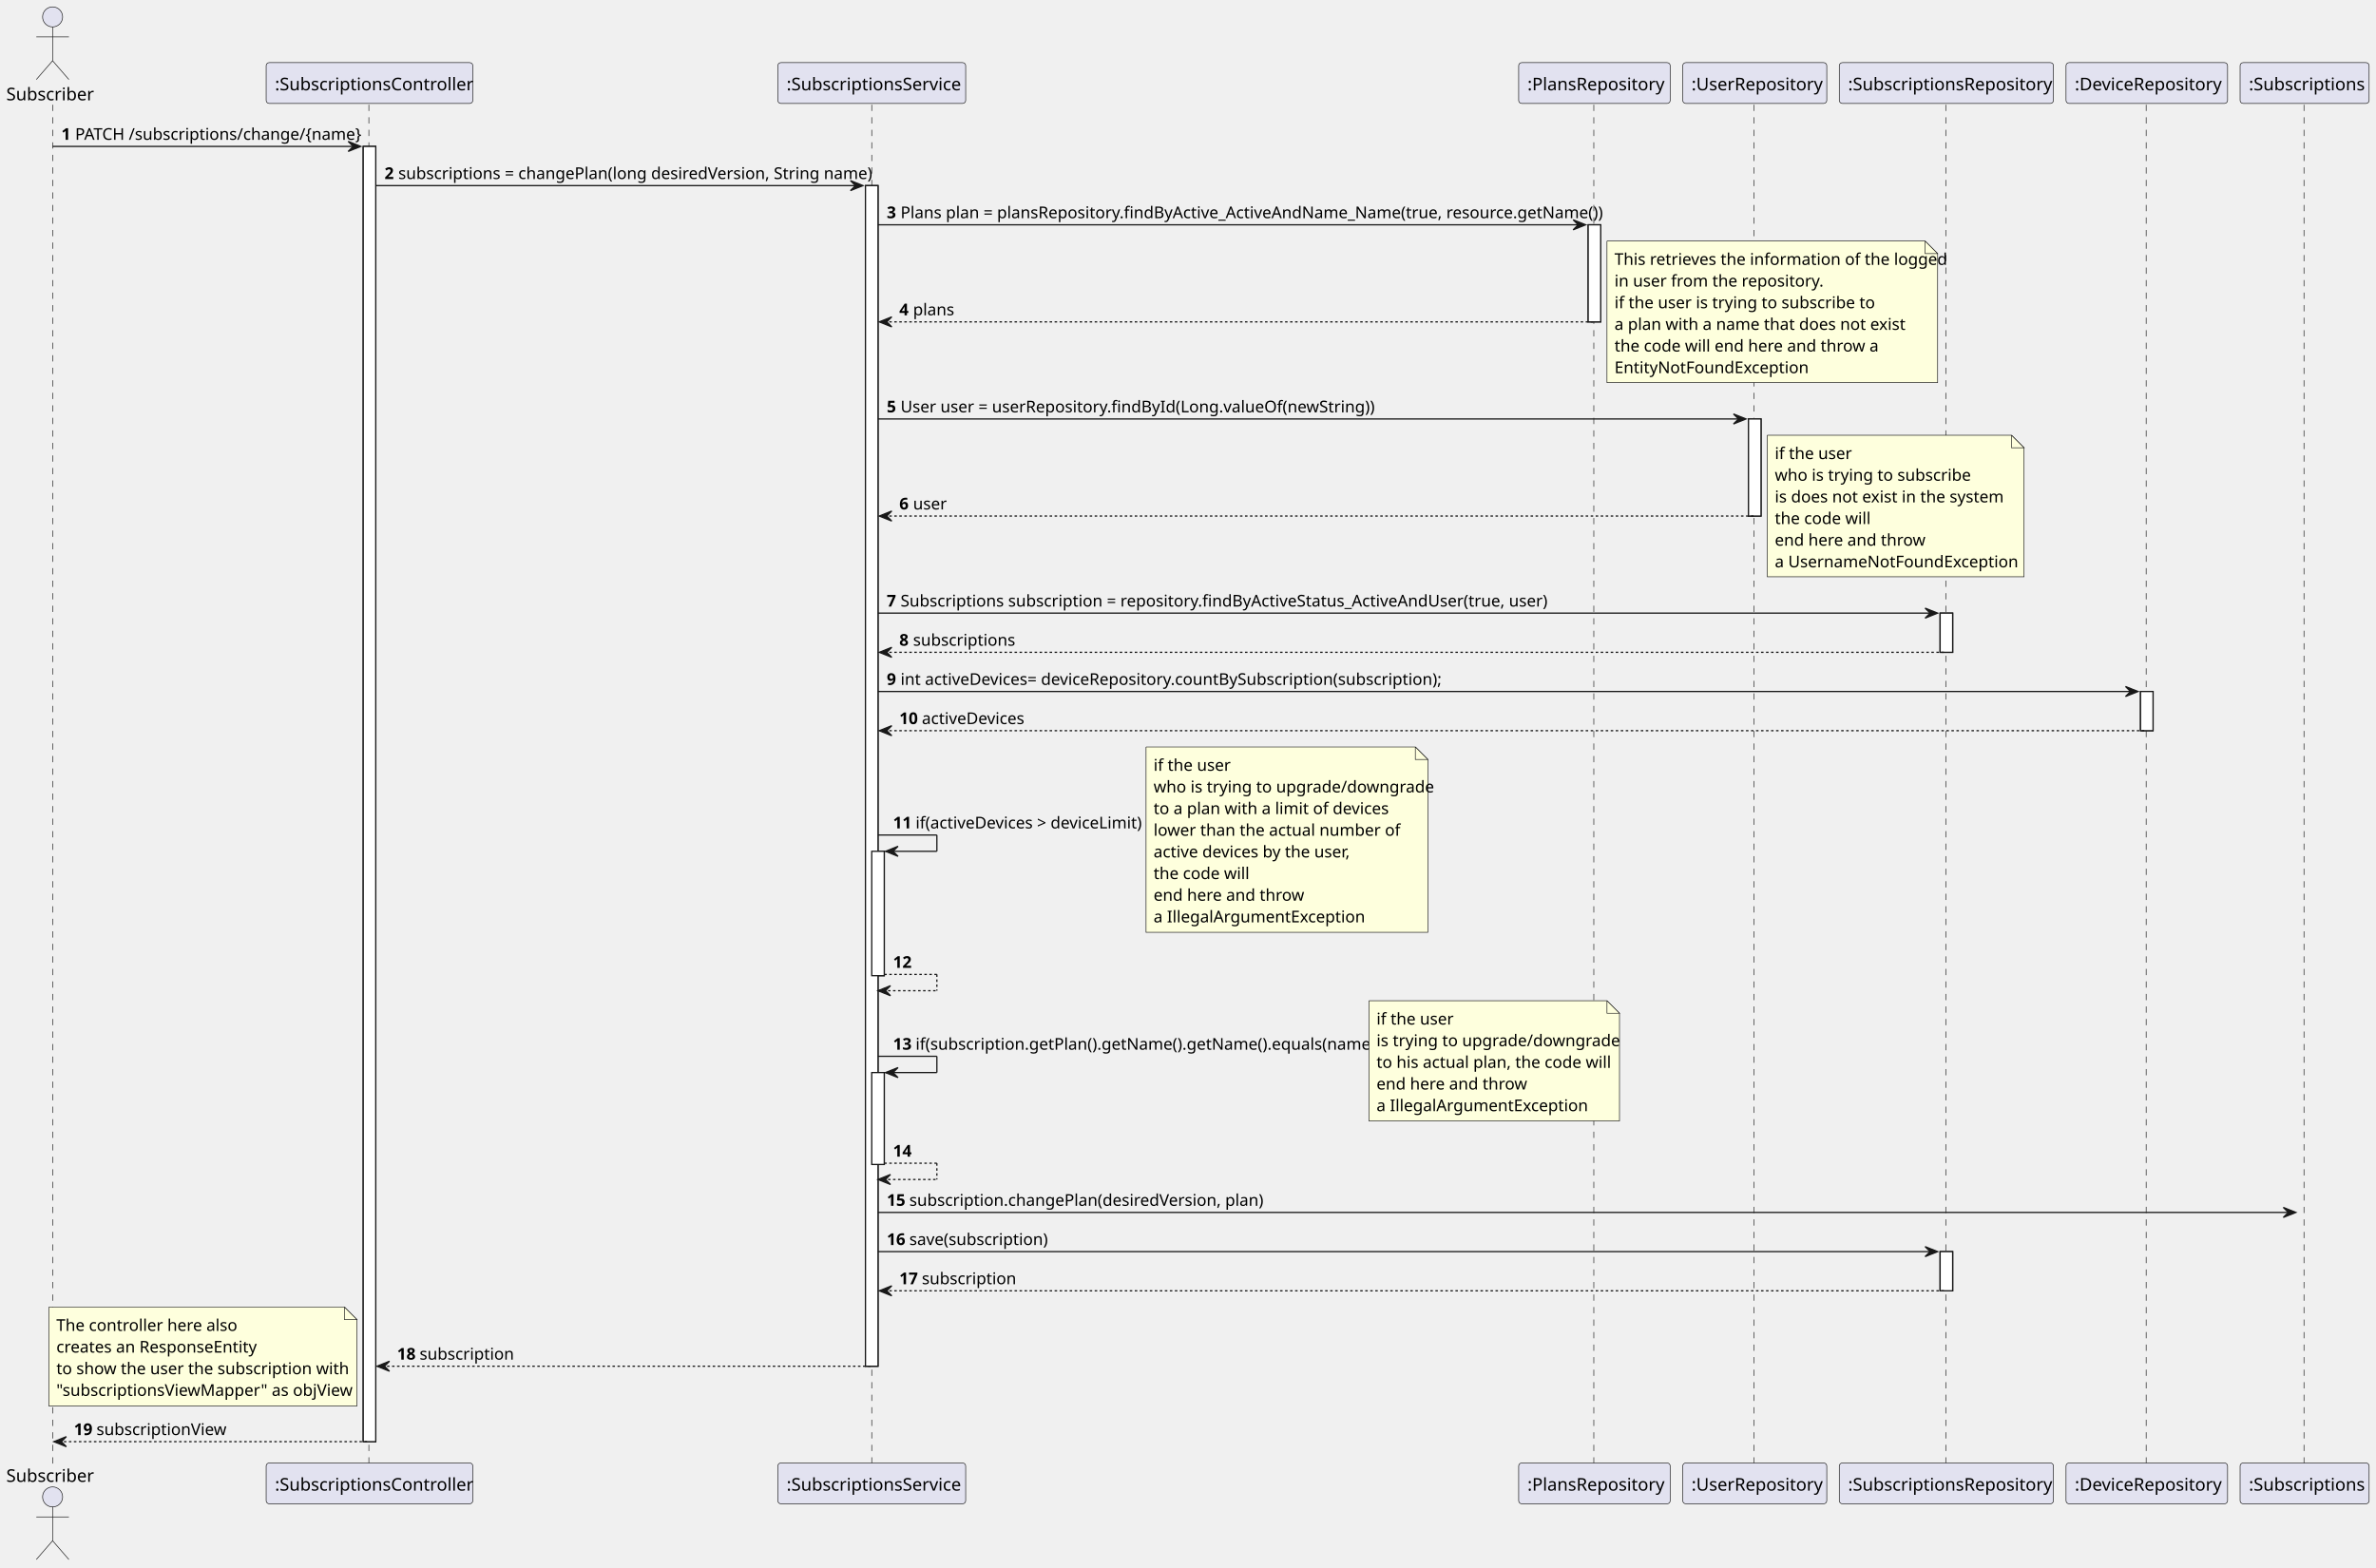
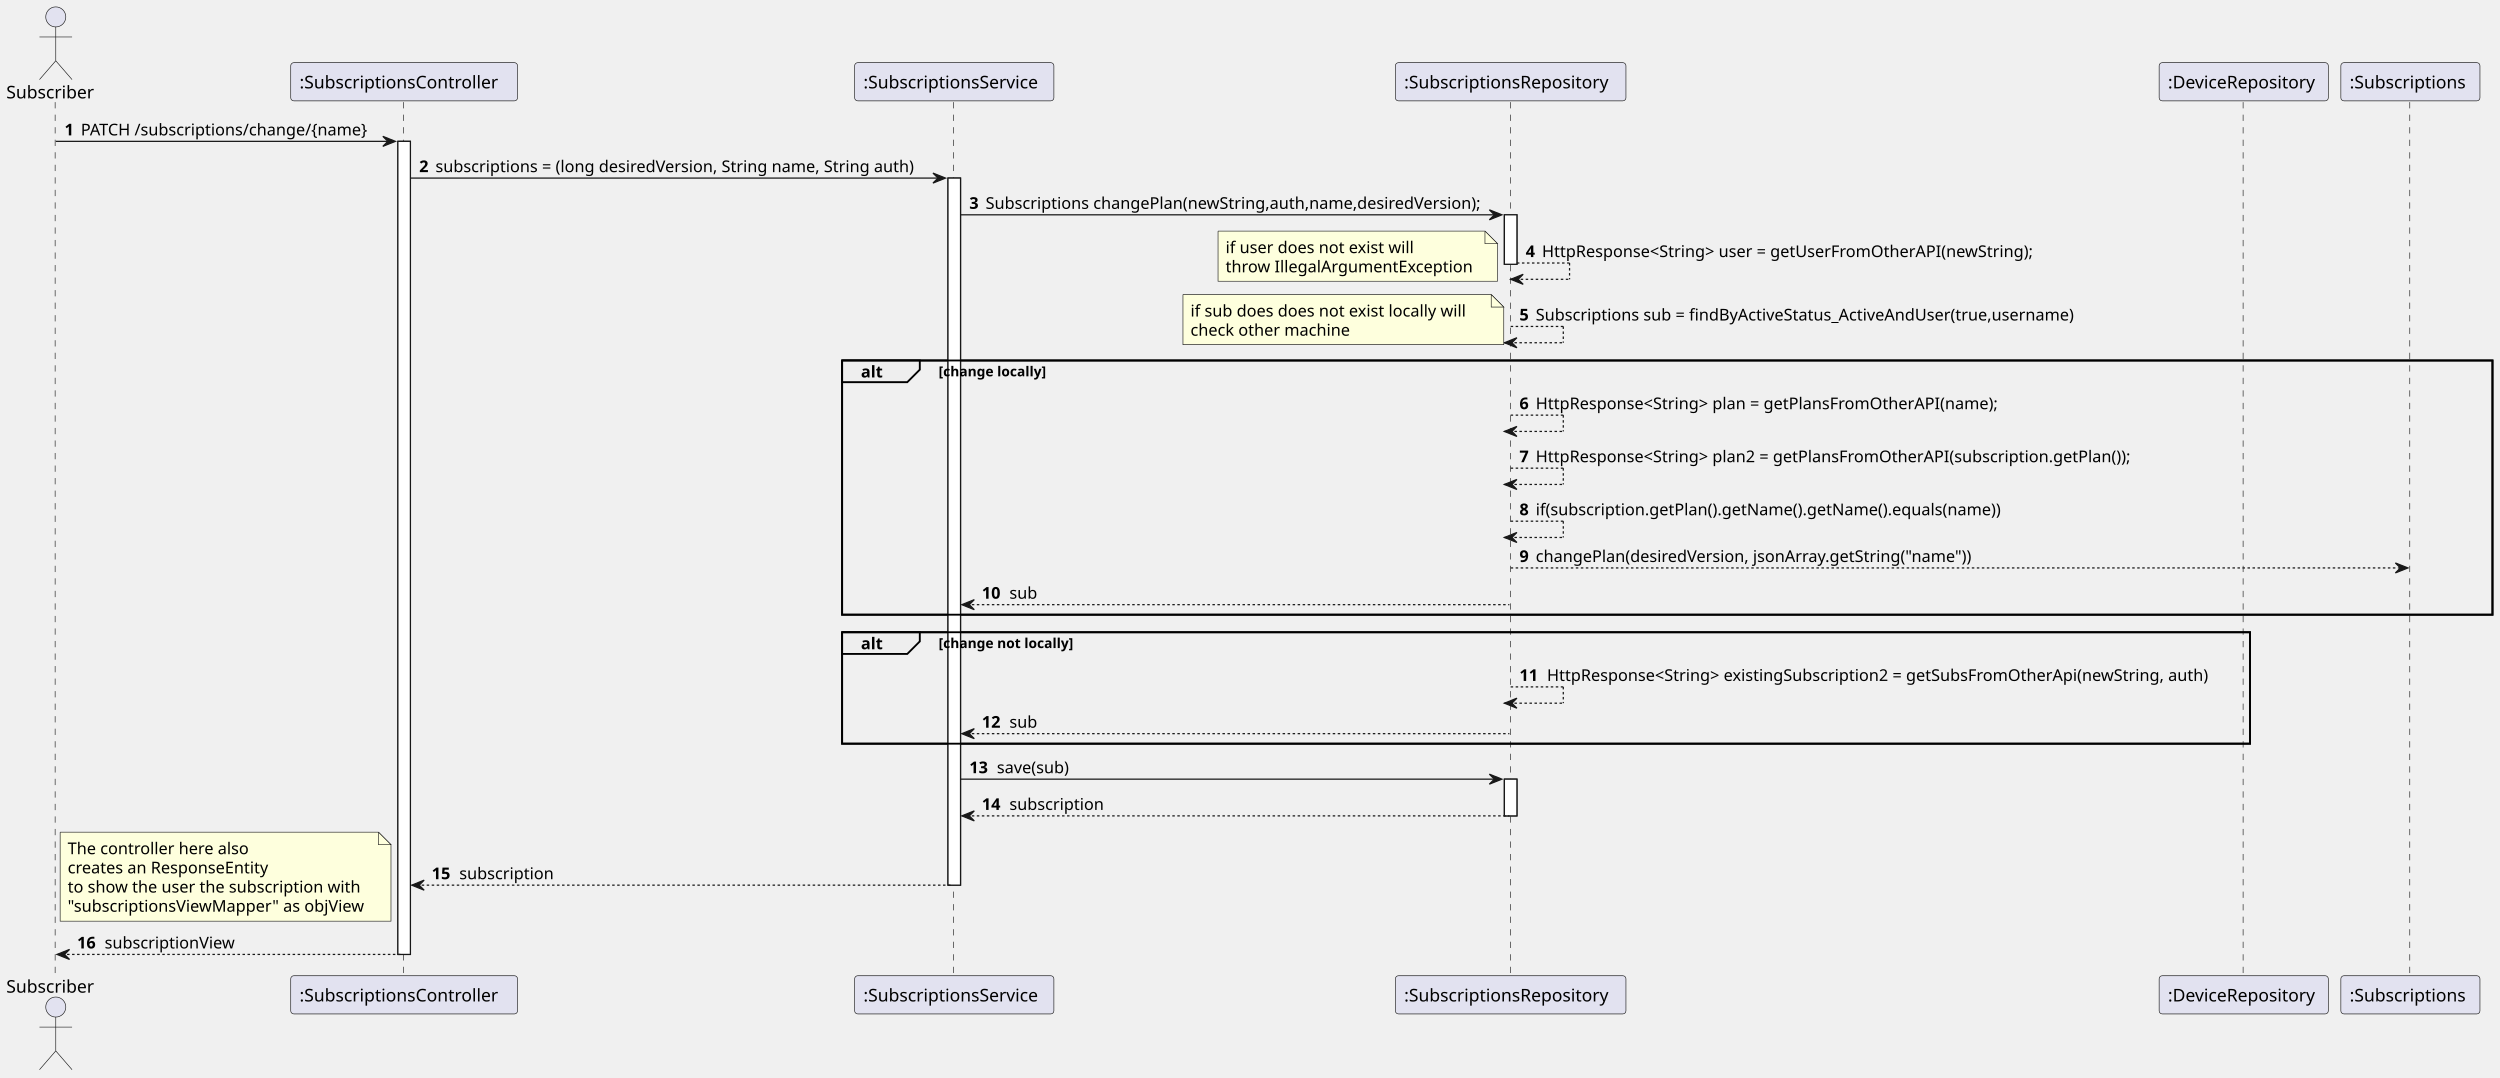
- <svg xmlns="http://www.w3.org/2000/svg" contentStyleType="text/css" height="1252px" preserveAspectRatio="none" style="width:1897px;height:1252px;background:#FFFFFF;" version="1.1" viewBox="0 0 1897 1252" width="1897px" zoomAndPan="magnify">
+ <svg xmlns="http://www.w3.org/2000/svg" contentStyleType="text/css" height="860px" preserveAspectRatio="none" style="width:1995px;height:860px;background:#FFFFFF;" version="1.1" viewBox="0 0 1995 860" width="1995px" zoomAndPan="magnify">
  <defs />
  <g>
-     <rect fill="#FFFFFF" height="1034.223" style="stroke:#181818;stroke-width:1.0;" width="10" x="290" y="116.912" />
-     <rect fill="#FFFFFF" height="942.704" style="stroke:#181818;stroke-width:1.0;" width="10" x="691" y="148.203" />
-     <rect fill="#FFFFFF" height="99.31" style="stroke:#181818;stroke-width:1.0;" width="10" x="696" y="679.751" />
-     <rect fill="#FFFFFF" height="73.373" style="stroke:#181818;stroke-width:1.0;" width="10" x="696" y="856.434" />
-     <rect fill="#FFFFFF" height="77.519" style="stroke:#181818;stroke-width:1.0;" width="10" x="1268" y="179.494" />
-     <rect fill="#FFFFFF" height="77.519" style="stroke:#181818;stroke-width:1.0;" width="10" x="1396" y="334.531" />
-     <rect fill="#FFFFFF" height="31.291" style="stroke:#181818;stroke-width:1.0;" width="10" x="1549" y="489.568" />
-     <rect fill="#FFFFFF" height="31.291" style="stroke:#181818;stroke-width:1.0;" width="10" x="1549" y="999.389" />
-     <rect fill="#FFFFFF" height="31.291" style="stroke:#181818;stroke-width:1.0;" width="10" x="1709" y="552.15" />
-     <line style="stroke:#181818;stroke-width:0.5;stroke-dasharray:5.0,5.0;" x1="42" x2="42" y1="83.621" y2="1169.135" />
-     <line style="stroke:#181818;stroke-width:0.5;stroke-dasharray:5.0,5.0;" x1="294.5" x2="294.5" y1="83.621" y2="1169.135" />
-     <line style="stroke:#181818;stroke-width:0.5;stroke-dasharray:5.0,5.0;" x1="696" x2="696" y1="83.621" y2="1169.135" />
-     <line style="stroke:#181818;stroke-width:0.5;stroke-dasharray:5.0,5.0;" x1="1272.5" x2="1272.5" y1="83.621" y2="1169.135" />
-     <line style="stroke:#181818;stroke-width:0.5;stroke-dasharray:5.0,5.0;" x1="1400.5" x2="1400.5" y1="83.621" y2="1169.135" />
-     <line style="stroke:#181818;stroke-width:0.5;stroke-dasharray:5.0,5.0;" x1="1553.5" x2="1553.5" y1="83.621" y2="1169.135" />
-     <line style="stroke:#181818;stroke-width:0.5;stroke-dasharray:5.0,5.0;" x1="1713.5" x2="1713.5" y1="83.621" y2="1169.135" />
-     <line style="stroke:#181818;stroke-width:0.5;stroke-dasharray:5.0,5.0;" x1="1839.5" x2="1839.5" y1="83.621" y2="1169.135" />
-     <text fill="#000000" font-family="sans-serif" font-size="14" lengthAdjust="spacing" textLength="68" x="5" y="80.107">Subscriber</text>
-     <ellipse cx="42" cy="13.5" fill="#E2E2F0" rx="8" ry="8" style="stroke:#181818;stroke-width:0.5;" />
-     <path d="M42,21.5 L42,48.5 M29,29.5 L55,29.5 M42,48.5 L29,63.5 M42,48.5 L55,63.5 " fill="none" style="stroke:#181818;stroke-width:0.5;" />
-     <text fill="#000000" font-family="sans-serif" font-size="14" lengthAdjust="spacing" textLength="68" x="5" y="1183.242">Subscriber</text>
-     <ellipse cx="42" cy="1195.256" fill="#E2E2F0" rx="8" ry="8" style="stroke:#181818;stroke-width:0.5;" />
-     <path d="M42,1203.256 L42,1230.256 M29,1211.256 L55,1211.256 M42,1230.256 L29,1245.256 M42,1230.256 L55,1245.256 " fill="none" style="stroke:#181818;stroke-width:0.5;" />
-     <rect fill="#E2E2F0" height="32.621" rx="2.5" ry="2.5" style="stroke:#181818;stroke-width:0.5;" width="165" x="212.5" y="50" />
-     <text fill="#000000" font-family="sans-serif" font-size="14" lengthAdjust="spacing" textLength="151" x="219.5" y="72.107">:SubscriptionsController</text>
-     <rect fill="#E2E2F0" height="32.621" rx="2.5" ry="2.5" style="stroke:#181818;stroke-width:0.5;" width="165" x="212.5" y="1168.135" />
-     <text fill="#000000" font-family="sans-serif" font-size="14" lengthAdjust="spacing" textLength="151" x="219.5" y="1190.242">:SubscriptionsController</text>
-     <rect fill="#E2E2F0" height="32.621" rx="2.5" ry="2.5" style="stroke:#181818;stroke-width:0.5;" width="150" x="621" y="50" />
-     <text fill="#000000" font-family="sans-serif" font-size="14" lengthAdjust="spacing" textLength="136" x="628" y="72.107">:SubscriptionsService</text>
-     <rect fill="#E2E2F0" height="32.621" rx="2.5" ry="2.5" style="stroke:#181818;stroke-width:0.5;" width="150" x="621" y="1168.135" />
-     <text fill="#000000" font-family="sans-serif" font-size="14" lengthAdjust="spacing" textLength="136" x="628" y="1190.242">:SubscriptionsService</text>
-     <rect fill="#E2E2F0" height="32.621" rx="2.5" ry="2.5" style="stroke:#181818;stroke-width:0.5;" width="121" x="1212.5" y="50" />
-     <text fill="#000000" font-family="sans-serif" font-size="14" lengthAdjust="spacing" textLength="107" x="1219.5" y="72.107">:PlansRepository</text>
-     <rect fill="#E2E2F0" height="32.621" rx="2.5" ry="2.5" style="stroke:#181818;stroke-width:0.5;" width="121" x="1212.5" y="1168.135" />
-     <text fill="#000000" font-family="sans-serif" font-size="14" lengthAdjust="spacing" textLength="107" x="1219.5" y="1190.242">:PlansRepository</text>
-     <rect fill="#E2E2F0" height="32.621" rx="2.5" ry="2.5" style="stroke:#181818;stroke-width:0.5;" width="115" x="1343.5" y="50" />
-     <text fill="#000000" font-family="sans-serif" font-size="14" lengthAdjust="spacing" textLength="101" x="1350.5" y="72.107">:UserRepository</text>
-     <rect fill="#E2E2F0" height="32.621" rx="2.5" ry="2.5" style="stroke:#181818;stroke-width:0.5;" width="115" x="1343.5" y="1168.135" />
-     <text fill="#000000" font-family="sans-serif" font-size="14" lengthAdjust="spacing" textLength="101" x="1350.5" y="1190.242">:UserRepository</text>
-     <rect fill="#E2E2F0" height="32.621" rx="2.5" ry="2.5" style="stroke:#181818;stroke-width:0.5;" width="171" x="1468.5" y="50" />
-     <text fill="#000000" font-family="sans-serif" font-size="14" lengthAdjust="spacing" textLength="157" x="1475.5" y="72.107">:SubscriptionsRepository</text>
-     <rect fill="#E2E2F0" height="32.621" rx="2.5" ry="2.5" style="stroke:#181818;stroke-width:0.5;" width="171" x="1468.5" y="1168.135" />
-     <text fill="#000000" font-family="sans-serif" font-size="14" lengthAdjust="spacing" textLength="157" x="1475.5" y="1190.242">:SubscriptionsRepository</text>
-     <rect fill="#E2E2F0" height="32.621" rx="2.5" ry="2.5" style="stroke:#181818;stroke-width:0.5;" width="129" x="1649.5" y="50" />
-     <text fill="#000000" font-family="sans-serif" font-size="14" lengthAdjust="spacing" textLength="115" x="1656.5" y="72.107">:DeviceRepository</text>
-     <rect fill="#E2E2F0" height="32.621" rx="2.5" ry="2.5" style="stroke:#181818;stroke-width:0.5;" width="129" x="1649.5" y="1168.135" />
-     <text fill="#000000" font-family="sans-serif" font-size="14" lengthAdjust="spacing" textLength="115" x="1656.5" y="1190.242">:DeviceRepository</text>
-     <rect fill="#E2E2F0" height="32.621" rx="2.5" ry="2.5" style="stroke:#181818;stroke-width:0.5;" width="103" x="1788.5" y="50" />
-     <text fill="#000000" font-family="sans-serif" font-size="14" lengthAdjust="spacing" textLength="89" x="1795.5" y="72.107">:Subscriptions</text>
-     <rect fill="#E2E2F0" height="32.621" rx="2.5" ry="2.5" style="stroke:#181818;stroke-width:0.5;" width="103" x="1788.5" y="1168.135" />
-     <text fill="#000000" font-family="sans-serif" font-size="14" lengthAdjust="spacing" textLength="89" x="1795.5" y="1190.242">:Subscriptions</text>
-     <rect fill="#FFFFFF" height="1034.223" style="stroke:#181818;stroke-width:1.0;" width="10" x="290" y="116.912" />
-     <rect fill="#FFFFFF" height="942.704" style="stroke:#181818;stroke-width:1.0;" width="10" x="691" y="148.203" />
-     <rect fill="#FFFFFF" height="99.31" style="stroke:#181818;stroke-width:1.0;" width="10" x="696" y="679.751" />
-     <rect fill="#FFFFFF" height="73.373" style="stroke:#181818;stroke-width:1.0;" width="10" x="696" y="856.434" />
-     <rect fill="#FFFFFF" height="77.519" style="stroke:#181818;stroke-width:1.0;" width="10" x="1268" y="179.494" />
-     <rect fill="#FFFFFF" height="77.519" style="stroke:#181818;stroke-width:1.0;" width="10" x="1396" y="334.531" />
-     <rect fill="#FFFFFF" height="31.291" style="stroke:#181818;stroke-width:1.0;" width="10" x="1549" y="489.568" />
-     <rect fill="#FFFFFF" height="31.291" style="stroke:#181818;stroke-width:1.0;" width="10" x="1549" y="999.389" />
-     <rect fill="#FFFFFF" height="31.291" style="stroke:#181818;stroke-width:1.0;" width="10" x="1709" y="552.15" />
-     <polygon fill="#181818" points="278,112.912,288,116.912,278,120.912,282,116.912" style="stroke:#181818;stroke-width:1.0;" />
-     <line style="stroke:#181818;stroke-width:1.0;" x1="42" x2="284" y1="116.912" y2="116.912" />
-     <text fill="#000000" font-family="sans-serif" font-size="13" font-weight="bold" lengthAdjust="spacing" textLength="7" x="49" y="111.649">1</text>
-     <text fill="#000000" font-family="sans-serif" font-size="13" lengthAdjust="spacing" textLength="218" x="60" y="111.649">PATCH /subscriptions/change/{name}</text>
-     <polygon fill="#181818" points="679,144.203,689,148.203,679,152.203,683,148.203" style="stroke:#181818;stroke-width:1.0;" />
-     <line style="stroke:#181818;stroke-width:1.0;" x1="300" x2="685" y1="148.203" y2="148.203" />
-     <text fill="#000000" font-family="sans-serif" font-size="13" font-weight="bold" lengthAdjust="spacing" textLength="7" x="307" y="142.94">2</text>
-     <text fill="#000000" font-family="sans-serif" font-size="13" lengthAdjust="spacing" textLength="361" x="318" y="142.94">subscriptions = changePlan(long desiredVersion, String name)</text>
-     <polygon fill="#181818" points="1256,175.494,1266,179.494,1256,183.494,1260,179.494" style="stroke:#181818;stroke-width:1.0;" />
-     <line style="stroke:#181818;stroke-width:1.0;" x1="701" x2="1262" y1="179.494" y2="179.494" />
-     <text fill="#000000" font-family="sans-serif" font-size="13" font-weight="bold" lengthAdjust="spacing" textLength="7" x="708" y="174.231">3</text>
-     <text fill="#000000" font-family="sans-serif" font-size="13" lengthAdjust="spacing" textLength="537" x="719" y="174.231">Plans plan = plansRepository.findByActive_ActiveAndName_Name(true, resource.getName())</text>
-     <polygon fill="#181818" points="712,253.013,702,257.013,712,261.013,708,257.013" style="stroke:#181818;stroke-width:1.0;" />
-     <line style="stroke:#181818;stroke-width:1.0;stroke-dasharray:2.0,2.0;" x1="706" x2="1272" y1="257.013" y2="257.013" />
-     <text fill="#000000" font-family="sans-serif" font-size="13" font-weight="bold" lengthAdjust="spacing" textLength="7" x="718" y="251.75">4</text>
-     <text fill="#000000" font-family="sans-serif" font-size="13" lengthAdjust="spacing" textLength="31" x="729" y="251.75">plans</text>
-     <path d="M1283,192.494 L1283,305.494 L1547,305.494 L1547,202.494 L1537,192.494 L1283,192.494 " fill="#FEFFDD" style="stroke:#181818;stroke-width:0.5;" />
-     <path d="M1537,192.494 L1537,202.494 L1547,202.494 L1537,192.494 " fill="#FEFFDD" style="stroke:#181818;stroke-width:0.5;" />
-     <text fill="#000000" font-family="sans-serif" font-size="13" lengthAdjust="spacing" textLength="243" x="1289" y="211.523">This retrieves the information of the logged</text>
-     <text fill="#000000" font-family="sans-serif" font-size="13" lengthAdjust="spacing" textLength="155" x="1289" y="228.814">in user from the repository.</text>
-     <text fill="#000000" font-family="sans-serif" font-size="13" lengthAdjust="spacing" textLength="197" x="1289" y="246.105">if the user is trying to subscribe to</text>
-     <text fill="#000000" font-family="sans-serif" font-size="13" lengthAdjust="spacing" textLength="221" x="1289" y="263.396">a plan with a name that does not exist</text>
-     <text fill="#000000" font-family="sans-serif" font-size="13" lengthAdjust="spacing" textLength="197" x="1289" y="280.687">the code will end here and throw a</text>
-     <text fill="#000000" font-family="sans-serif" font-size="13" lengthAdjust="spacing" textLength="148" x="1289" y="297.978">EntityNotFoundException</text>
-     <polygon fill="#181818" points="1384,330.531,1394,334.531,1384,338.531,1388,334.531" style="stroke:#181818;stroke-width:1.0;" />
-     <line style="stroke:#181818;stroke-width:1.0;" x1="701" x2="1390" y1="334.531" y2="334.531" />
-     <text fill="#000000" font-family="sans-serif" font-size="13" font-weight="bold" lengthAdjust="spacing" textLength="7" x="708" y="329.269">5</text>
-     <text fill="#000000" font-family="sans-serif" font-size="13" lengthAdjust="spacing" textLength="356" x="719" y="329.269">User user = userRepository.findById(Long.valueOf(newString))</text>
-     <polygon fill="#181818" points="712,408.05,702,412.05,712,416.05,708,412.05" style="stroke:#181818;stroke-width:1.0;" />
-     <line style="stroke:#181818;stroke-width:1.0;stroke-dasharray:2.0,2.0;" x1="706" x2="1400" y1="412.05" y2="412.05" />
-     <text fill="#000000" font-family="sans-serif" font-size="13" font-weight="bold" lengthAdjust="spacing" textLength="7" x="718" y="406.787">6</text>
-     <text fill="#000000" font-family="sans-serif" font-size="13" lengthAdjust="spacing" textLength="25" x="729" y="406.787">user</text>
-     <path d="M1411,347.531 L1411,460.531 L1616,460.531 L1616,357.531 L1606,347.531 L1411,347.531 " fill="#FEFFDD" style="stroke:#181818;stroke-width:0.5;" />
-     <path d="M1606,347.531 L1606,357.531 L1616,357.531 L1606,347.531 " fill="#FEFFDD" style="stroke:#181818;stroke-width:0.5;" />
-     <text fill="#000000" font-family="sans-serif" font-size="13" lengthAdjust="spacing" textLength="57" x="1417" y="366.56">if the user</text>
-     <text fill="#000000" font-family="sans-serif" font-size="13" lengthAdjust="spacing" textLength="148" x="1417" y="383.851">who is trying to subscribe</text>
-     <text fill="#000000" font-family="sans-serif" font-size="13" lengthAdjust="spacing" textLength="179" x="1417" y="401.142">is does not exist in the system</text>
-     <text fill="#000000" font-family="sans-serif" font-size="13" lengthAdjust="spacing" textLength="72" x="1417" y="418.433">the code will</text>
-     <text fill="#000000" font-family="sans-serif" font-size="13" lengthAdjust="spacing" textLength="110" x="1417" y="435.724">end here and throw</text>
-     <text fill="#000000" font-family="sans-serif" font-size="13" lengthAdjust="spacing" textLength="184" x="1417" y="453.015">a UsernameNotFoundException</text>
-     <polygon fill="#181818" points="1537,485.568,1547,489.568,1537,493.568,1541,489.568" style="stroke:#181818;stroke-width:1.0;" />
-     <line style="stroke:#181818;stroke-width:1.0;" x1="701" x2="1543" y1="489.568" y2="489.568" />
-     <text fill="#000000" font-family="sans-serif" font-size="13" font-weight="bold" lengthAdjust="spacing" textLength="7" x="708" y="484.306">7</text>
-     <text fill="#000000" font-family="sans-serif" font-size="13" lengthAdjust="spacing" textLength="494" x="719" y="484.306">Subscriptions subscription = repository.findByActiveStatus_ActiveAndUser(true, user)</text>
-     <polygon fill="#181818" points="712,516.859,702,520.859,712,524.859,708,520.859" style="stroke:#181818;stroke-width:1.0;" />
-     <line style="stroke:#181818;stroke-width:1.0;stroke-dasharray:2.0,2.0;" x1="706" x2="1553" y1="520.859" y2="520.859" />
-     <text fill="#000000" font-family="sans-serif" font-size="13" font-weight="bold" lengthAdjust="spacing" textLength="7" x="718" y="515.597">8</text>
-     <text fill="#000000" font-family="sans-serif" font-size="13" lengthAdjust="spacing" textLength="77" x="729" y="515.597">subscriptions</text>
-     <polygon fill="#181818" points="1697,548.15,1707,552.15,1697,556.15,1701,552.15" style="stroke:#181818;stroke-width:1.0;" />
-     <line style="stroke:#181818;stroke-width:1.0;" x1="701" x2="1703" y1="552.15" y2="552.15" />
-     <text fill="#000000" font-family="sans-serif" font-size="13" font-weight="bold" lengthAdjust="spacing" textLength="7" x="708" y="546.888">9</text>
-     <text fill="#000000" font-family="sans-serif" font-size="13" lengthAdjust="spacing" textLength="412" x="719" y="546.888">int activeDevices= deviceRepository.countBySubscription(subscription);</text>
-     <polygon fill="#181818" points="712,579.441,702,583.441,712,587.441,708,583.441" style="stroke:#181818;stroke-width:1.0;" />
-     <line style="stroke:#181818;stroke-width:1.0;stroke-dasharray:2.0,2.0;" x1="706" x2="1713" y1="583.441" y2="583.441" />
-     <text fill="#000000" font-family="sans-serif" font-size="13" font-weight="bold" lengthAdjust="spacing" textLength="14" x="718" y="578.179">10</text>
-     <text fill="#000000" font-family="sans-serif" font-size="13" lengthAdjust="spacing" textLength="78" x="736" y="578.179">activeDevices</text>
-     <line style="stroke:#181818;stroke-width:1.0;" x1="701" x2="748" y1="666.751" y2="666.751" />
-     <line style="stroke:#181818;stroke-width:1.0;" x1="748" x2="748" y1="666.751" y2="679.751" />
-     <line style="stroke:#181818;stroke-width:1.0;" x1="707" x2="748" y1="679.751" y2="679.751" />
-     <polygon fill="#181818" points="717,675.751,707,679.751,717,683.751,713,679.751" style="stroke:#181818;stroke-width:1.0;" />
-     <text fill="#000000" font-family="sans-serif" font-size="13" font-weight="bold" lengthAdjust="spacing" textLength="14" x="713" y="661.488">11</text>
-     <text fill="#000000" font-family="sans-serif" font-size="13" lengthAdjust="spacing" textLength="172" x="731" y="661.488">if(activeDevices &gt; deviceLimit)</text>
-     <path d="M915,596.441 L915,744.441 L1140,744.441 L1140,606.441 L1130,596.441 L915,596.441 " fill="#FEFFDD" style="stroke:#181818;stroke-width:0.5;" />
-     <path d="M1130,596.441 L1130,606.441 L1140,606.441 L1130,596.441 " fill="#FEFFDD" style="stroke:#181818;stroke-width:0.5;" />
-     <text fill="#000000" font-family="sans-serif" font-size="13" lengthAdjust="spacing" textLength="57" x="921" y="615.47">if the user</text>
-     <text fill="#000000" font-family="sans-serif" font-size="13" lengthAdjust="spacing" textLength="204" x="921" y="632.761">who is trying to upgrade/downgrade</text>
-     <text fill="#000000" font-family="sans-serif" font-size="13" lengthAdjust="spacing" textLength="177" x="921" y="650.052">to a plan with a limit of devices</text>
-     <text fill="#000000" font-family="sans-serif" font-size="13" lengthAdjust="spacing" textLength="181" x="921" y="667.343">lower than the actual number of</text>
-     <text fill="#000000" font-family="sans-serif" font-size="13" lengthAdjust="spacing" textLength="153" x="921" y="684.634">active devices by the user,</text>
-     <text fill="#000000" font-family="sans-serif" font-size="13" lengthAdjust="spacing" textLength="72" x="921" y="701.925">the code will</text>
-     <text fill="#000000" font-family="sans-serif" font-size="13" lengthAdjust="spacing" textLength="110" x="921" y="719.216">end here and throw</text>
-     <text fill="#000000" font-family="sans-serif" font-size="13" lengthAdjust="spacing" textLength="158" x="921" y="736.507">a IllegalArgumentException</text>
-     <line style="stroke:#181818;stroke-width:1.0;stroke-dasharray:2.0,2.0;" x1="706" x2="748" y1="778.061" y2="778.061" />
-     <line style="stroke:#181818;stroke-width:1.0;stroke-dasharray:2.0,2.0;" x1="748" x2="748" y1="778.061" y2="791.061" />
-     <line style="stroke:#181818;stroke-width:1.0;stroke-dasharray:2.0,2.0;" x1="701" x2="748" y1="791.061" y2="791.061" />
-     <polygon fill="#181818" points="711,787.061,701,791.061,711,795.061,707,791.061" style="stroke:#181818;stroke-width:1.0;" />
-     <text fill="#000000" font-family="sans-serif" font-size="13" font-weight="bold" lengthAdjust="spacing" textLength="14" x="713" y="772.798">12</text>
-     <text fill="#000000" font-family="sans-serif" font-size="13" lengthAdjust="spacing" textLength="4" x="731" y="772.798"> </text>
-     <line style="stroke:#181818;stroke-width:1.0;" x1="701" x2="748" y1="843.434" y2="843.434" />
-     <line style="stroke:#181818;stroke-width:1.0;" x1="748" x2="748" y1="843.434" y2="856.434" />
-     <line style="stroke:#181818;stroke-width:1.0;" x1="707" x2="748" y1="856.434" y2="856.434" />
-     <polygon fill="#181818" points="717,852.434,707,856.434,717,860.434,713,856.434" style="stroke:#181818;stroke-width:1.0;" />
-     <text fill="#000000" font-family="sans-serif" font-size="13" font-weight="bold" lengthAdjust="spacing" textLength="14" x="713" y="838.171">13</text>
-     <text fill="#000000" font-family="sans-serif" font-size="13" lengthAdjust="spacing" textLength="350" x="731" y="838.171">if(subscription.getPlan().getName().getName().equals(name))</text>
-     <path d="M1093,799.061 L1093,895.061 L1293,895.061 L1293,809.061 L1283,799.061 L1093,799.061 " fill="#FEFFDD" style="stroke:#181818;stroke-width:0.5;" />
-     <path d="M1283,799.061 L1283,809.061 L1293,809.061 L1283,799.061 " fill="#FEFFDD" style="stroke:#181818;stroke-width:0.5;" />
-     <text fill="#000000" font-family="sans-serif" font-size="13" lengthAdjust="spacing" textLength="57" x="1099" y="818.089">if the user</text>
-     <text fill="#000000" font-family="sans-serif" font-size="13" lengthAdjust="spacing" textLength="177" x="1099" y="835.38">is trying to upgrade/downgrade</text>
-     <text fill="#000000" font-family="sans-serif" font-size="13" lengthAdjust="spacing" textLength="179" x="1099" y="852.671">to his actual plan, the code will</text>
-     <text fill="#000000" font-family="sans-serif" font-size="13" lengthAdjust="spacing" textLength="110" x="1099" y="869.962">end here and throw</text>
-     <text fill="#000000" font-family="sans-serif" font-size="13" lengthAdjust="spacing" textLength="158" x="1099" y="887.253">a IllegalArgumentException</text>
-     <line style="stroke:#181818;stroke-width:1.0;stroke-dasharray:2.0,2.0;" x1="706" x2="748" y1="928.807" y2="928.807" />
-     <line style="stroke:#181818;stroke-width:1.0;stroke-dasharray:2.0,2.0;" x1="748" x2="748" y1="928.807" y2="941.807" />
-     <line style="stroke:#181818;stroke-width:1.0;stroke-dasharray:2.0,2.0;" x1="701" x2="748" y1="941.807" y2="941.807" />
-     <polygon fill="#181818" points="711,937.807,701,941.807,711,945.807,707,941.807" style="stroke:#181818;stroke-width:1.0;" />
-     <text fill="#000000" font-family="sans-serif" font-size="13" font-weight="bold" lengthAdjust="spacing" textLength="14" x="713" y="923.544">14</text>
-     <text fill="#000000" font-family="sans-serif" font-size="13" lengthAdjust="spacing" textLength="4" x="731" y="923.544"> </text>
-     <polygon fill="#181818" points="1823,964.098,1833,968.098,1823,972.098,1827,968.098" style="stroke:#181818;stroke-width:1.0;" />
-     <line style="stroke:#181818;stroke-width:1.0;" x1="701" x2="1829" y1="968.098" y2="968.098" />
-     <text fill="#000000" font-family="sans-serif" font-size="13" font-weight="bold" lengthAdjust="spacing" textLength="14" x="708" y="962.835">15</text>
-     <text fill="#000000" font-family="sans-serif" font-size="13" lengthAdjust="spacing" textLength="268" x="726" y="962.835">subscription.changePlan(desiredVersion, plan)</text>
-     <polygon fill="#181818" points="1537,995.389,1547,999.389,1537,1003.389,1541,999.389" style="stroke:#181818;stroke-width:1.0;" />
-     <line style="stroke:#181818;stroke-width:1.0;" x1="701" x2="1543" y1="999.389" y2="999.389" />
-     <text fill="#000000" font-family="sans-serif" font-size="13" font-weight="bold" lengthAdjust="spacing" textLength="14" x="708" y="994.126">16</text>
-     <text fill="#000000" font-family="sans-serif" font-size="13" lengthAdjust="spacing" textLength="104" x="726" y="994.126">save(subscription)</text>
-     <polygon fill="#181818" points="712,1026.68,702,1030.68,712,1034.68,708,1030.68" style="stroke:#181818;stroke-width:1.0;" />
-     <line style="stroke:#181818;stroke-width:1.0;stroke-dasharray:2.0,2.0;" x1="706" x2="1553" y1="1030.68" y2="1030.68" />
-     <text fill="#000000" font-family="sans-serif" font-size="13" font-weight="bold" lengthAdjust="spacing" textLength="14" x="718" y="1025.417">17</text>
-     <text fill="#000000" font-family="sans-serif" font-size="13" lengthAdjust="spacing" textLength="70" x="736" y="1025.417">subscription</text>
-     <polygon fill="#181818" points="311,1086.907,301,1090.907,311,1094.907,307,1090.907" style="stroke:#181818;stroke-width:1.0;" />
-     <line style="stroke:#181818;stroke-width:1.0;stroke-dasharray:2.0,2.0;" x1="305" x2="695" y1="1090.907" y2="1090.907" />
-     <text fill="#000000" font-family="sans-serif" font-size="13" font-weight="bold" lengthAdjust="spacing" textLength="14" x="317" y="1085.645">18</text>
-     <text fill="#000000" font-family="sans-serif" font-size="13" lengthAdjust="spacing" textLength="70" x="335" y="1085.645">subscription</text>
-     <path d="M39,1043.68 L39,1122.68 L285,1122.68 L285,1053.68 L275,1043.68 L39,1043.68 " fill="#FEFFDD" style="stroke:#181818;stroke-width:0.5;" />
-     <path d="M275,1043.68 L275,1053.68 L285,1053.68 L275,1043.68 " fill="#FEFFDD" style="stroke:#181818;stroke-width:0.5;" />
-     <text fill="#000000" font-family="sans-serif" font-size="13" lengthAdjust="spacing" textLength="135" x="45" y="1062.708">The controller here also</text>
-     <text fill="#000000" font-family="sans-serif" font-size="13" lengthAdjust="spacing" textLength="157" x="45" y="1079.999">creates an ResponseEntity</text>
-     <text fill="#000000" font-family="sans-serif" font-size="13" lengthAdjust="spacing" textLength="219" x="45" y="1097.29">to show the user the subscription with</text>
-     <text fill="#000000" font-family="sans-serif" font-size="13" lengthAdjust="spacing" textLength="225" x="45" y="1114.581">"subscriptionsViewMapper" as objView</text>
-     <polygon fill="#181818" points="53,1147.135,43,1151.135,53,1155.135,49,1151.135" style="stroke:#181818;stroke-width:1.0;" />
-     <line style="stroke:#181818;stroke-width:1.0;stroke-dasharray:2.0,2.0;" x1="47" x2="294" y1="1151.135" y2="1151.135" />
-     <text fill="#000000" font-family="sans-serif" font-size="13" font-weight="bold" lengthAdjust="spacing" textLength="14" x="59" y="1145.872">19</text>
-     <text fill="#000000" font-family="sans-serif" font-size="13" lengthAdjust="spacing" textLength="98" x="77" y="1145.872">subscriptionView</text>
+     <rect fill="#FFFFFF" height="648.832" style="stroke:#181818;stroke-width:1.0;" width="10" x="317.5" y="112.799" />
+     <rect fill="#FFFFFF" height="564.245" style="stroke:#181818;stroke-width:1.0;" width="10" x="756.5" y="142.109" />
+     <rect fill="#FFFFFF" height="39.466" style="stroke:#181818;stroke-width:1.0;" width="10" x="1200.5" y="171.42" />
+     <rect fill="#FFFFFF" height="29.311" style="stroke:#181818;stroke-width:1.0;" width="10" x="1200.5" y="621.768" />
+     <rect fill="none" height="202.863" style="stroke:#000000;stroke-width:1.5;" width="1317" x="672" y="287.662" />
+     <rect fill="none" height="88.932" style="stroke:#000000;stroke-width:1.5;" width="1123.5" x="672" y="504.525" />
+     <line style="stroke:#181818;stroke-width:0.5;stroke-dasharray:5.0,5.0;" x1="44" x2="44" y1="81.488" y2="779.631" />
+     <line style="stroke:#181818;stroke-width:0.5;stroke-dasharray:5.0,5.0;" x1="322" x2="322" y1="81.488" y2="779.631" />
+     <line style="stroke:#181818;stroke-width:0.5;stroke-dasharray:5.0,5.0;" x1="761" x2="761" y1="81.488" y2="779.631" />
+     <line style="stroke:#181818;stroke-width:0.5;stroke-dasharray:5.0,5.0;" x1="1205.5" x2="1205.5" y1="81.488" y2="779.631" />
+     <line style="stroke:#181818;stroke-width:0.5;stroke-dasharray:5.0,5.0;" x1="1790" x2="1790" y1="81.488" y2="779.631" />
+     <line style="stroke:#181818;stroke-width:0.5;stroke-dasharray:5.0,5.0;" x1="1923" x2="1923" y1="81.488" y2="779.631" />
+     <text fill="#000000" font-family="sans-serif" font-size="14" lengthAdjust="spacing" textLength="73" x="5" y="78.535">Subscriber</text>
+     <ellipse cx="44.5" cy="13.5" fill="#E2E2F0" rx="8" ry="8" style="stroke:#181818;stroke-width:0.5;" />
+     <path d="M44.5,21.5 L44.5,48.5 M31.5,29.5 L57.5,29.5 M44.5,48.5 L31.5,63.5 M44.5,48.5 L57.5,63.5 " fill="none" style="stroke:#181818;stroke-width:0.5;" />
+     <text fill="#000000" font-family="sans-serif" font-size="14" lengthAdjust="spacing" textLength="73" x="5" y="792.166">Subscriber</text>
+     <ellipse cx="44.5" cy="803.619" fill="#E2E2F0" rx="8" ry="8" style="stroke:#181818;stroke-width:0.5;" />
+     <path d="M44.5,811.619 L44.5,838.619 M31.5,819.619 L57.5,819.619 M44.5,838.619 L31.5,853.619 M44.5,838.619 L57.5,853.619 " fill="none" style="stroke:#181818;stroke-width:0.5;" />
+     <rect fill="#E2E2F0" height="30.488" rx="2.5" ry="2.5" style="stroke:#181818;stroke-width:0.5;" width="181" x="232" y="50" />
+     <text fill="#000000" font-family="sans-serif" font-size="14" lengthAdjust="spacing" textLength="167" x="239" y="70.535">:SubscriptionsController</text>
+     <rect fill="#E2E2F0" height="30.488" rx="2.5" ry="2.5" style="stroke:#181818;stroke-width:0.5;" width="181" x="232" y="778.631" />
+     <text fill="#000000" font-family="sans-serif" font-size="14" lengthAdjust="spacing" textLength="167" x="239" y="799.166">:SubscriptionsController</text>
+     <rect fill="#E2E2F0" height="30.488" rx="2.5" ry="2.5" style="stroke:#181818;stroke-width:0.5;" width="159" x="682" y="50" />
+     <text fill="#000000" font-family="sans-serif" font-size="14" lengthAdjust="spacing" textLength="145" x="689" y="70.535">:SubscriptionsService</text>
+     <rect fill="#E2E2F0" height="30.488" rx="2.5" ry="2.5" style="stroke:#181818;stroke-width:0.5;" width="159" x="682" y="778.631" />
+     <text fill="#000000" font-family="sans-serif" font-size="14" lengthAdjust="spacing" textLength="145" x="689" y="799.166">:SubscriptionsService</text>
+     <rect fill="#E2E2F0" height="30.488" rx="2.5" ry="2.5" style="stroke:#181818;stroke-width:0.5;" width="184" x="1113.5" y="50" />
+     <text fill="#000000" font-family="sans-serif" font-size="14" lengthAdjust="spacing" textLength="170" x="1120.5" y="70.535">:SubscriptionsRepository</text>
+     <rect fill="#E2E2F0" height="30.488" rx="2.5" ry="2.5" style="stroke:#181818;stroke-width:0.5;" width="184" x="1113.5" y="778.631" />
+     <text fill="#000000" font-family="sans-serif" font-size="14" lengthAdjust="spacing" textLength="170" x="1120.5" y="799.166">:SubscriptionsRepository</text>
+     <rect fill="#E2E2F0" height="30.488" rx="2.5" ry="2.5" style="stroke:#181818;stroke-width:0.5;" width="135" x="1723" y="50" />
+     <text fill="#000000" font-family="sans-serif" font-size="14" lengthAdjust="spacing" textLength="121" x="1730" y="70.535">:DeviceRepository</text>
+     <rect fill="#E2E2F0" height="30.488" rx="2.5" ry="2.5" style="stroke:#181818;stroke-width:0.5;" width="135" x="1723" y="778.631" />
+     <text fill="#000000" font-family="sans-serif" font-size="14" lengthAdjust="spacing" textLength="121" x="1730" y="799.166">:DeviceRepository</text>
+     <rect fill="#E2E2F0" height="30.488" rx="2.5" ry="2.5" style="stroke:#181818;stroke-width:0.5;" width="111" x="1868" y="50" />
+     <text fill="#000000" font-family="sans-serif" font-size="14" lengthAdjust="spacing" textLength="97" x="1875" y="70.535">:Subscriptions</text>
+     <rect fill="#E2E2F0" height="30.488" rx="2.5" ry="2.5" style="stroke:#181818;stroke-width:0.5;" width="111" x="1868" y="778.631" />
+     <text fill="#000000" font-family="sans-serif" font-size="14" lengthAdjust="spacing" textLength="97" x="1875" y="799.166">:Subscriptions</text>
+     <rect fill="#FFFFFF" height="648.832" style="stroke:#181818;stroke-width:1.0;" width="10" x="317.5" y="112.799" />
+     <rect fill="#FFFFFF" height="564.245" style="stroke:#181818;stroke-width:1.0;" width="10" x="756.5" y="142.109" />
+     <rect fill="#FFFFFF" height="39.466" style="stroke:#181818;stroke-width:1.0;" width="10" x="1200.5" y="171.42" />
+     <rect fill="#FFFFFF" height="29.311" style="stroke:#181818;stroke-width:1.0;" width="10" x="1200.5" y="621.768" />
+     <polygon fill="#181818" points="305.5,108.799,315.5,112.799,305.5,116.799,309.5,112.799" style="stroke:#181818;stroke-width:1.0;" />
+     <line style="stroke:#181818;stroke-width:1.0;" x1="44.5" x2="311.5" y1="112.799" y2="112.799" />
+     <text fill="#000000" font-family="sans-serif" font-size="13" font-weight="bold" lengthAdjust="spacing" textLength="9" x="51.5" y="108.057">1</text>
+     <text fill="#000000" font-family="sans-serif" font-size="13" lengthAdjust="spacing" textLength="241" x="64.5" y="108.057">PATCH /subscriptions/change/{name}</text>
+     <polygon fill="#181818" points="744.5,138.109,754.5,142.109,744.5,146.109,748.5,142.109" style="stroke:#181818;stroke-width:1.0;" />
+     <line style="stroke:#181818;stroke-width:1.0;" x1="327.5" x2="750.5" y1="142.109" y2="142.109" />
+     <text fill="#000000" font-family="sans-serif" font-size="13" font-weight="bold" lengthAdjust="spacing" textLength="9" x="334.5" y="137.367">2</text>
+     <text fill="#000000" font-family="sans-serif" font-size="13" lengthAdjust="spacing" textLength="397" x="347.5" y="137.367">subscriptions = (long desiredVersion, String name, String auth)</text>
+     <polygon fill="#181818" points="1188.5,167.42,1198.5,171.42,1188.5,175.42,1192.5,171.42" style="stroke:#181818;stroke-width:1.0;" />
+     <line style="stroke:#181818;stroke-width:1.0;" x1="766.5" x2="1194.5" y1="171.42" y2="171.42" />
+     <text fill="#000000" font-family="sans-serif" font-size="13" font-weight="bold" lengthAdjust="spacing" textLength="9" x="773.5" y="166.678">3</text>
+     <text fill="#000000" font-family="sans-serif" font-size="13" lengthAdjust="spacing" textLength="402" x="786.5" y="166.678">Subscriptions changePlan(newString,auth,name,desiredVersion);</text>
+     <line style="stroke:#181818;stroke-width:1.0;stroke-dasharray:2.0,2.0;" x1="1210.5" x2="1252.5" y1="209.886" y2="209.886" />
+     <line style="stroke:#181818;stroke-width:1.0;stroke-dasharray:2.0,2.0;" x1="1252.5" x2="1252.5" y1="209.886" y2="222.886" />
+     <line style="stroke:#181818;stroke-width:1.0;stroke-dasharray:2.0,2.0;" x1="1205.5" x2="1252.5" y1="222.886" y2="222.886" />
+     <polygon fill="#181818" points="1215.5,218.886,1205.5,222.886,1215.5,226.886,1211.5,222.886" style="stroke:#181818;stroke-width:1.0;" />
+     <text fill="#000000" font-family="sans-serif" font-size="13" font-weight="bold" lengthAdjust="spacing" textLength="9" x="1217.5" y="205.144">4</text>
+     <text fill="#000000" font-family="sans-serif" font-size="13" lengthAdjust="spacing" textLength="403" x="1230.5" y="205.144">HttpResponse&lt;String&gt; user = getUserFromOtherAPI(newString);</text>
+     <path d="M972,184.42 L972,224.42 L1195,224.42 L1195,194.42 L1185,184.42 L972,184.42 " fill="#FEFFDD" style="stroke:#181818;stroke-width:0.5;" />
+     <path d="M1185,184.42 L1185,194.42 L1195,194.42 L1185,184.42 " fill="#FEFFDD" style="stroke:#181818;stroke-width:0.5;" />
+     <text fill="#000000" font-family="sans-serif" font-size="13" lengthAdjust="spacing" textLength="160" x="978" y="201.988">if user does not exist will</text>
+     <text fill="#000000" font-family="sans-serif" font-size="13" lengthAdjust="spacing" textLength="202" x="978" y="217.299">throw IllegalArgumentException</text>
+     <line style="stroke:#181818;stroke-width:1.0;stroke-dasharray:2.0,2.0;" x1="1205.5" x2="1247.5" y1="260.507" y2="260.507" />
+     <line style="stroke:#181818;stroke-width:1.0;stroke-dasharray:2.0,2.0;" x1="1247.5" x2="1247.5" y1="260.507" y2="273.507" />
+     <line style="stroke:#181818;stroke-width:1.0;stroke-dasharray:2.0,2.0;" x1="1200.5" x2="1247.5" y1="273.507" y2="273.507" />
+     <polygon fill="#181818" points="1210.5,269.507,1200.5,273.507,1210.5,277.507,1206.5,273.507" style="stroke:#181818;stroke-width:1.0;" />
+     <text fill="#000000" font-family="sans-serif" font-size="13" font-weight="bold" lengthAdjust="spacing" textLength="9" x="1212.5" y="255.765">5</text>
+     <text fill="#000000" font-family="sans-serif" font-size="13" lengthAdjust="spacing" textLength="445" x="1225.5" y="255.765">Subscriptions sub = findByActiveStatus_ActiveAndUser(true,username)</text>
+     <path d="M944,235.041 L944,275.041 L1200,275.041 L1200,245.041 L1190,235.041 L944,235.041 " fill="#FEFFDD" style="stroke:#181818;stroke-width:0.5;" />
+     <path d="M1190,235.041 L1190,245.041 L1200,245.041 L1190,235.041 " fill="#FEFFDD" style="stroke:#181818;stroke-width:0.5;" />
+     <text fill="#000000" font-family="sans-serif" font-size="13" lengthAdjust="spacing" textLength="235" x="950" y="252.609">if sub does does not exist locally will</text>
+     <text fill="#000000" font-family="sans-serif" font-size="13" lengthAdjust="spacing" textLength="131" x="950" y="267.92">check other machine</text>
+     <path d="M672,287.662 L734,287.662 L734,294.973 L724,304.973 L672,304.973 L672,287.662 " fill="#EEEEEE" style="stroke:#000000;stroke-width:1.5;" />
+     <rect fill="none" height="202.863" style="stroke:#000000;stroke-width:1.5;" width="1317" x="672" y="287.662" />
+     <text fill="#000000" font-family="sans-serif" font-size="13" font-weight="bold" lengthAdjust="spacing" textLength="17" x="687" y="301.231">alt</text>
+     <text fill="#000000" font-family="sans-serif" font-size="11" font-weight="bold" lengthAdjust="spacing" textLength="88" x="749" y="300.297">[change locally]</text>
+     <line style="stroke:#181818;stroke-width:1.0;stroke-dasharray:2.0,2.0;" x1="1205.5" x2="1247.5" y1="331.283" y2="331.283" />
+     <line style="stroke:#181818;stroke-width:1.0;stroke-dasharray:2.0,2.0;" x1="1247.5" x2="1247.5" y1="331.283" y2="344.283" />
+     <line style="stroke:#181818;stroke-width:1.0;stroke-dasharray:2.0,2.0;" x1="1200.5" x2="1247.5" y1="344.283" y2="344.283" />
+     <polygon fill="#181818" points="1210.5,340.283,1200.5,344.283,1210.5,348.283,1206.5,344.283" style="stroke:#181818;stroke-width:1.0;" />
+     <text fill="#000000" font-family="sans-serif" font-size="13" font-weight="bold" lengthAdjust="spacing" textLength="9" x="1212.5" y="326.541">6</text>
+     <text fill="#000000" font-family="sans-serif" font-size="13" lengthAdjust="spacing" textLength="380" x="1225.5" y="326.541">HttpResponse&lt;String&gt; plan = getPlansFromOtherAPI(name);</text>
+     <line style="stroke:#181818;stroke-width:1.0;stroke-dasharray:2.0,2.0;" x1="1205.5" x2="1247.5" y1="373.594" y2="373.594" />
+     <line style="stroke:#181818;stroke-width:1.0;stroke-dasharray:2.0,2.0;" x1="1247.5" x2="1247.5" y1="373.594" y2="386.594" />
+     <line style="stroke:#181818;stroke-width:1.0;stroke-dasharray:2.0,2.0;" x1="1200.5" x2="1247.5" y1="386.594" y2="386.594" />
+     <polygon fill="#181818" points="1210.5,382.594,1200.5,386.594,1210.5,390.594,1206.5,386.594" style="stroke:#181818;stroke-width:1.0;" />
+     <text fill="#000000" font-family="sans-serif" font-size="13" font-weight="bold" lengthAdjust="spacing" textLength="9" x="1212.5" y="368.852">7</text>
+     <text fill="#000000" font-family="sans-serif" font-size="13" lengthAdjust="spacing" textLength="491" x="1225.5" y="368.852">HttpResponse&lt;String&gt; plan2 = getPlansFromOtherAPI(subscription.getPlan());</text>
+     <line style="stroke:#181818;stroke-width:1.0;stroke-dasharray:2.0,2.0;" x1="1205.5" x2="1247.5" y1="415.904" y2="415.904" />
+     <line style="stroke:#181818;stroke-width:1.0;stroke-dasharray:2.0,2.0;" x1="1247.5" x2="1247.5" y1="415.904" y2="428.904" />
+     <line style="stroke:#181818;stroke-width:1.0;stroke-dasharray:2.0,2.0;" x1="1200.5" x2="1247.5" y1="428.904" y2="428.904" />
+     <polygon fill="#181818" points="1210.5,424.904,1200.5,428.904,1210.5,432.904,1206.5,428.904" style="stroke:#181818;stroke-width:1.0;" />
+     <text fill="#000000" font-family="sans-serif" font-size="13" font-weight="bold" lengthAdjust="spacing" textLength="9" x="1212.5" y="411.162">8</text>
+     <text fill="#000000" font-family="sans-serif" font-size="13" lengthAdjust="spacing" textLength="377" x="1225.5" y="411.162">if(subscription.getPlan().getName().getName().equals(name))</text>
+     <polygon fill="#181818" points="1911.5,449.215,1921.5,453.215,1911.5,457.215,1915.5,453.215" style="stroke:#181818;stroke-width:1.0;" />
+     <line style="stroke:#181818;stroke-width:1.0;stroke-dasharray:2.0,2.0;" x1="1205.5" x2="1917.5" y1="453.215" y2="453.215" />
+     <text fill="#000000" font-family="sans-serif" font-size="13" font-weight="bold" lengthAdjust="spacing" textLength="9" x="1212.5" y="448.473">9</text>
+     <text fill="#000000" font-family="sans-serif" font-size="13" lengthAdjust="spacing" textLength="353" x="1225.5" y="448.473">changePlan(desiredVersion, jsonArray.getString("name"))</text>
+     <polygon fill="#181818" points="777.5,478.525,767.5,482.525,777.5,486.525,773.5,482.525" style="stroke:#181818;stroke-width:1.0;" />
+     <line style="stroke:#181818;stroke-width:1.0;stroke-dasharray:2.0,2.0;" x1="771.5" x2="1204.5" y1="482.525" y2="482.525" />
+     <text fill="#000000" font-family="sans-serif" font-size="13" font-weight="bold" lengthAdjust="spacing" textLength="18" x="783.5" y="477.783">10</text>
+     <text fill="#000000" font-family="sans-serif" font-size="13" lengthAdjust="spacing" textLength="23" x="805.5" y="477.783">sub</text>
+     <path d="M672,504.525 L734,504.525 L734,511.836 L724,521.836 L672,521.836 L672,504.525 " fill="#EEEEEE" style="stroke:#000000;stroke-width:1.5;" />
+     <rect fill="none" height="88.932" style="stroke:#000000;stroke-width:1.5;" width="1123.5" x="672" y="504.525" />
+     <text fill="#000000" font-family="sans-serif" font-size="13" font-weight="bold" lengthAdjust="spacing" textLength="17" x="687" y="518.094">alt</text>
+     <text fill="#000000" font-family="sans-serif" font-size="11" font-weight="bold" lengthAdjust="spacing" textLength="110" x="749" y="517.16">[change not locally]</text>
+     <line style="stroke:#181818;stroke-width:1.0;stroke-dasharray:2.0,2.0;" x1="1205.5" x2="1247.5" y1="548.146" y2="548.146" />
+     <line style="stroke:#181818;stroke-width:1.0;stroke-dasharray:2.0,2.0;" x1="1247.5" x2="1247.5" y1="548.146" y2="561.146" />
+     <line style="stroke:#181818;stroke-width:1.0;stroke-dasharray:2.0,2.0;" x1="1200.5" x2="1247.5" y1="561.146" y2="561.146" />
+     <polygon fill="#181818" points="1210.5,557.146,1200.5,561.146,1210.5,565.146,1206.5,561.146" style="stroke:#181818;stroke-width:1.0;" />
+     <text fill="#000000" font-family="sans-serif" font-size="13" font-weight="bold" lengthAdjust="spacing" textLength="18" x="1212.5" y="543.404">11</text>
+     <text fill="#000000" font-family="sans-serif" font-size="13" lengthAdjust="spacing" textLength="549" x="1234.5" y="543.404">HttpResponse&lt;String&gt; existingSubscription2 = getSubsFromOtherApi(newString, auth)</text>
+     <polygon fill="#181818" points="777.5,581.457,767.5,585.457,777.5,589.457,773.5,585.457" style="stroke:#181818;stroke-width:1.0;" />
+     <line style="stroke:#181818;stroke-width:1.0;stroke-dasharray:2.0,2.0;" x1="771.5" x2="1204.5" y1="585.457" y2="585.457" />
+     <text fill="#000000" font-family="sans-serif" font-size="13" font-weight="bold" lengthAdjust="spacing" textLength="18" x="783.5" y="580.715">12</text>
+     <text fill="#000000" font-family="sans-serif" font-size="13" lengthAdjust="spacing" textLength="23" x="805.5" y="580.715">sub</text>
+     <polygon fill="#181818" points="1188.5,617.768,1198.5,621.768,1188.5,625.768,1192.5,621.768" style="stroke:#181818;stroke-width:1.0;" />
+     <line style="stroke:#181818;stroke-width:1.0;" x1="766.5" x2="1194.5" y1="621.768" y2="621.768" />
+     <text fill="#000000" font-family="sans-serif" font-size="13" font-weight="bold" lengthAdjust="spacing" textLength="18" x="773.5" y="617.025">13</text>
+     <text fill="#000000" font-family="sans-serif" font-size="13" lengthAdjust="spacing" textLength="59" x="795.5" y="617.025">save(sub)</text>
+     <polygon fill="#181818" points="777.5,647.078,767.5,651.078,777.5,655.078,773.5,651.078" style="stroke:#181818;stroke-width:1.0;" />
+     <line style="stroke:#181818;stroke-width:1.0;stroke-dasharray:2.0,2.0;" x1="771.5" x2="1204.5" y1="651.078" y2="651.078" />
+     <text fill="#000000" font-family="sans-serif" font-size="13" font-weight="bold" lengthAdjust="spacing" textLength="18" x="783.5" y="646.336">14</text>
+     <text fill="#000000" font-family="sans-serif" font-size="13" lengthAdjust="spacing" textLength="79" x="805.5" y="646.336">subscription</text>
+     <polygon fill="#181818" points="338.5,702.355,328.5,706.355,338.5,710.355,334.5,706.355" style="stroke:#181818;stroke-width:1.0;" />
+     <line style="stroke:#181818;stroke-width:1.0;stroke-dasharray:2.0,2.0;" x1="332.5" x2="760.5" y1="706.355" y2="706.355" />
+     <text fill="#000000" font-family="sans-serif" font-size="13" font-weight="bold" lengthAdjust="spacing" textLength="18" x="344.5" y="701.612">15</text>
+     <text fill="#000000" font-family="sans-serif" font-size="13" lengthAdjust="spacing" textLength="79" x="366.5" y="701.612">subscription</text>
+     <path d="M48,664.078 L48,735.078 L312,735.078 L312,674.078 L302,664.078 L48,664.078 " fill="#FEFFDD" style="stroke:#181818;stroke-width:0.5;" />
+     <path d="M302,664.078 L302,674.078 L312,674.078 L302,664.078 " fill="#FEFFDD" style="stroke:#181818;stroke-width:0.5;" />
+     <text fill="#000000" font-family="sans-serif" font-size="13" lengthAdjust="spacing" textLength="149" x="54" y="681.646">The controller here also</text>
+     <text fill="#000000" font-family="sans-serif" font-size="13" lengthAdjust="spacing" textLength="164" x="54" y="696.957">creates an ResponseEntity</text>
+     <text fill="#000000" font-family="sans-serif" font-size="13" lengthAdjust="spacing" textLength="243" x="54" y="712.268">to show the user the subscription with</text>
+     <text fill="#000000" font-family="sans-serif" font-size="13" lengthAdjust="spacing" textLength="242" x="54" y="727.578">"subscriptionsViewMapper" as objView</text>
+     <polygon fill="#181818" points="55.5,757.631,45.5,761.631,55.5,765.631,51.5,761.631" style="stroke:#181818;stroke-width:1.0;" />
+     <line style="stroke:#181818;stroke-width:1.0;stroke-dasharray:2.0,2.0;" x1="49.5" x2="321.5" y1="761.631" y2="761.631" />
+     <text fill="#000000" font-family="sans-serif" font-size="13" font-weight="bold" lengthAdjust="spacing" textLength="18" x="61.5" y="756.889">16</text>
+     <text fill="#000000" font-family="sans-serif" font-size="13" lengthAdjust="spacing" textLength="108" x="83.5" y="756.889">subscriptionView</text>
  </g>
</svg>
